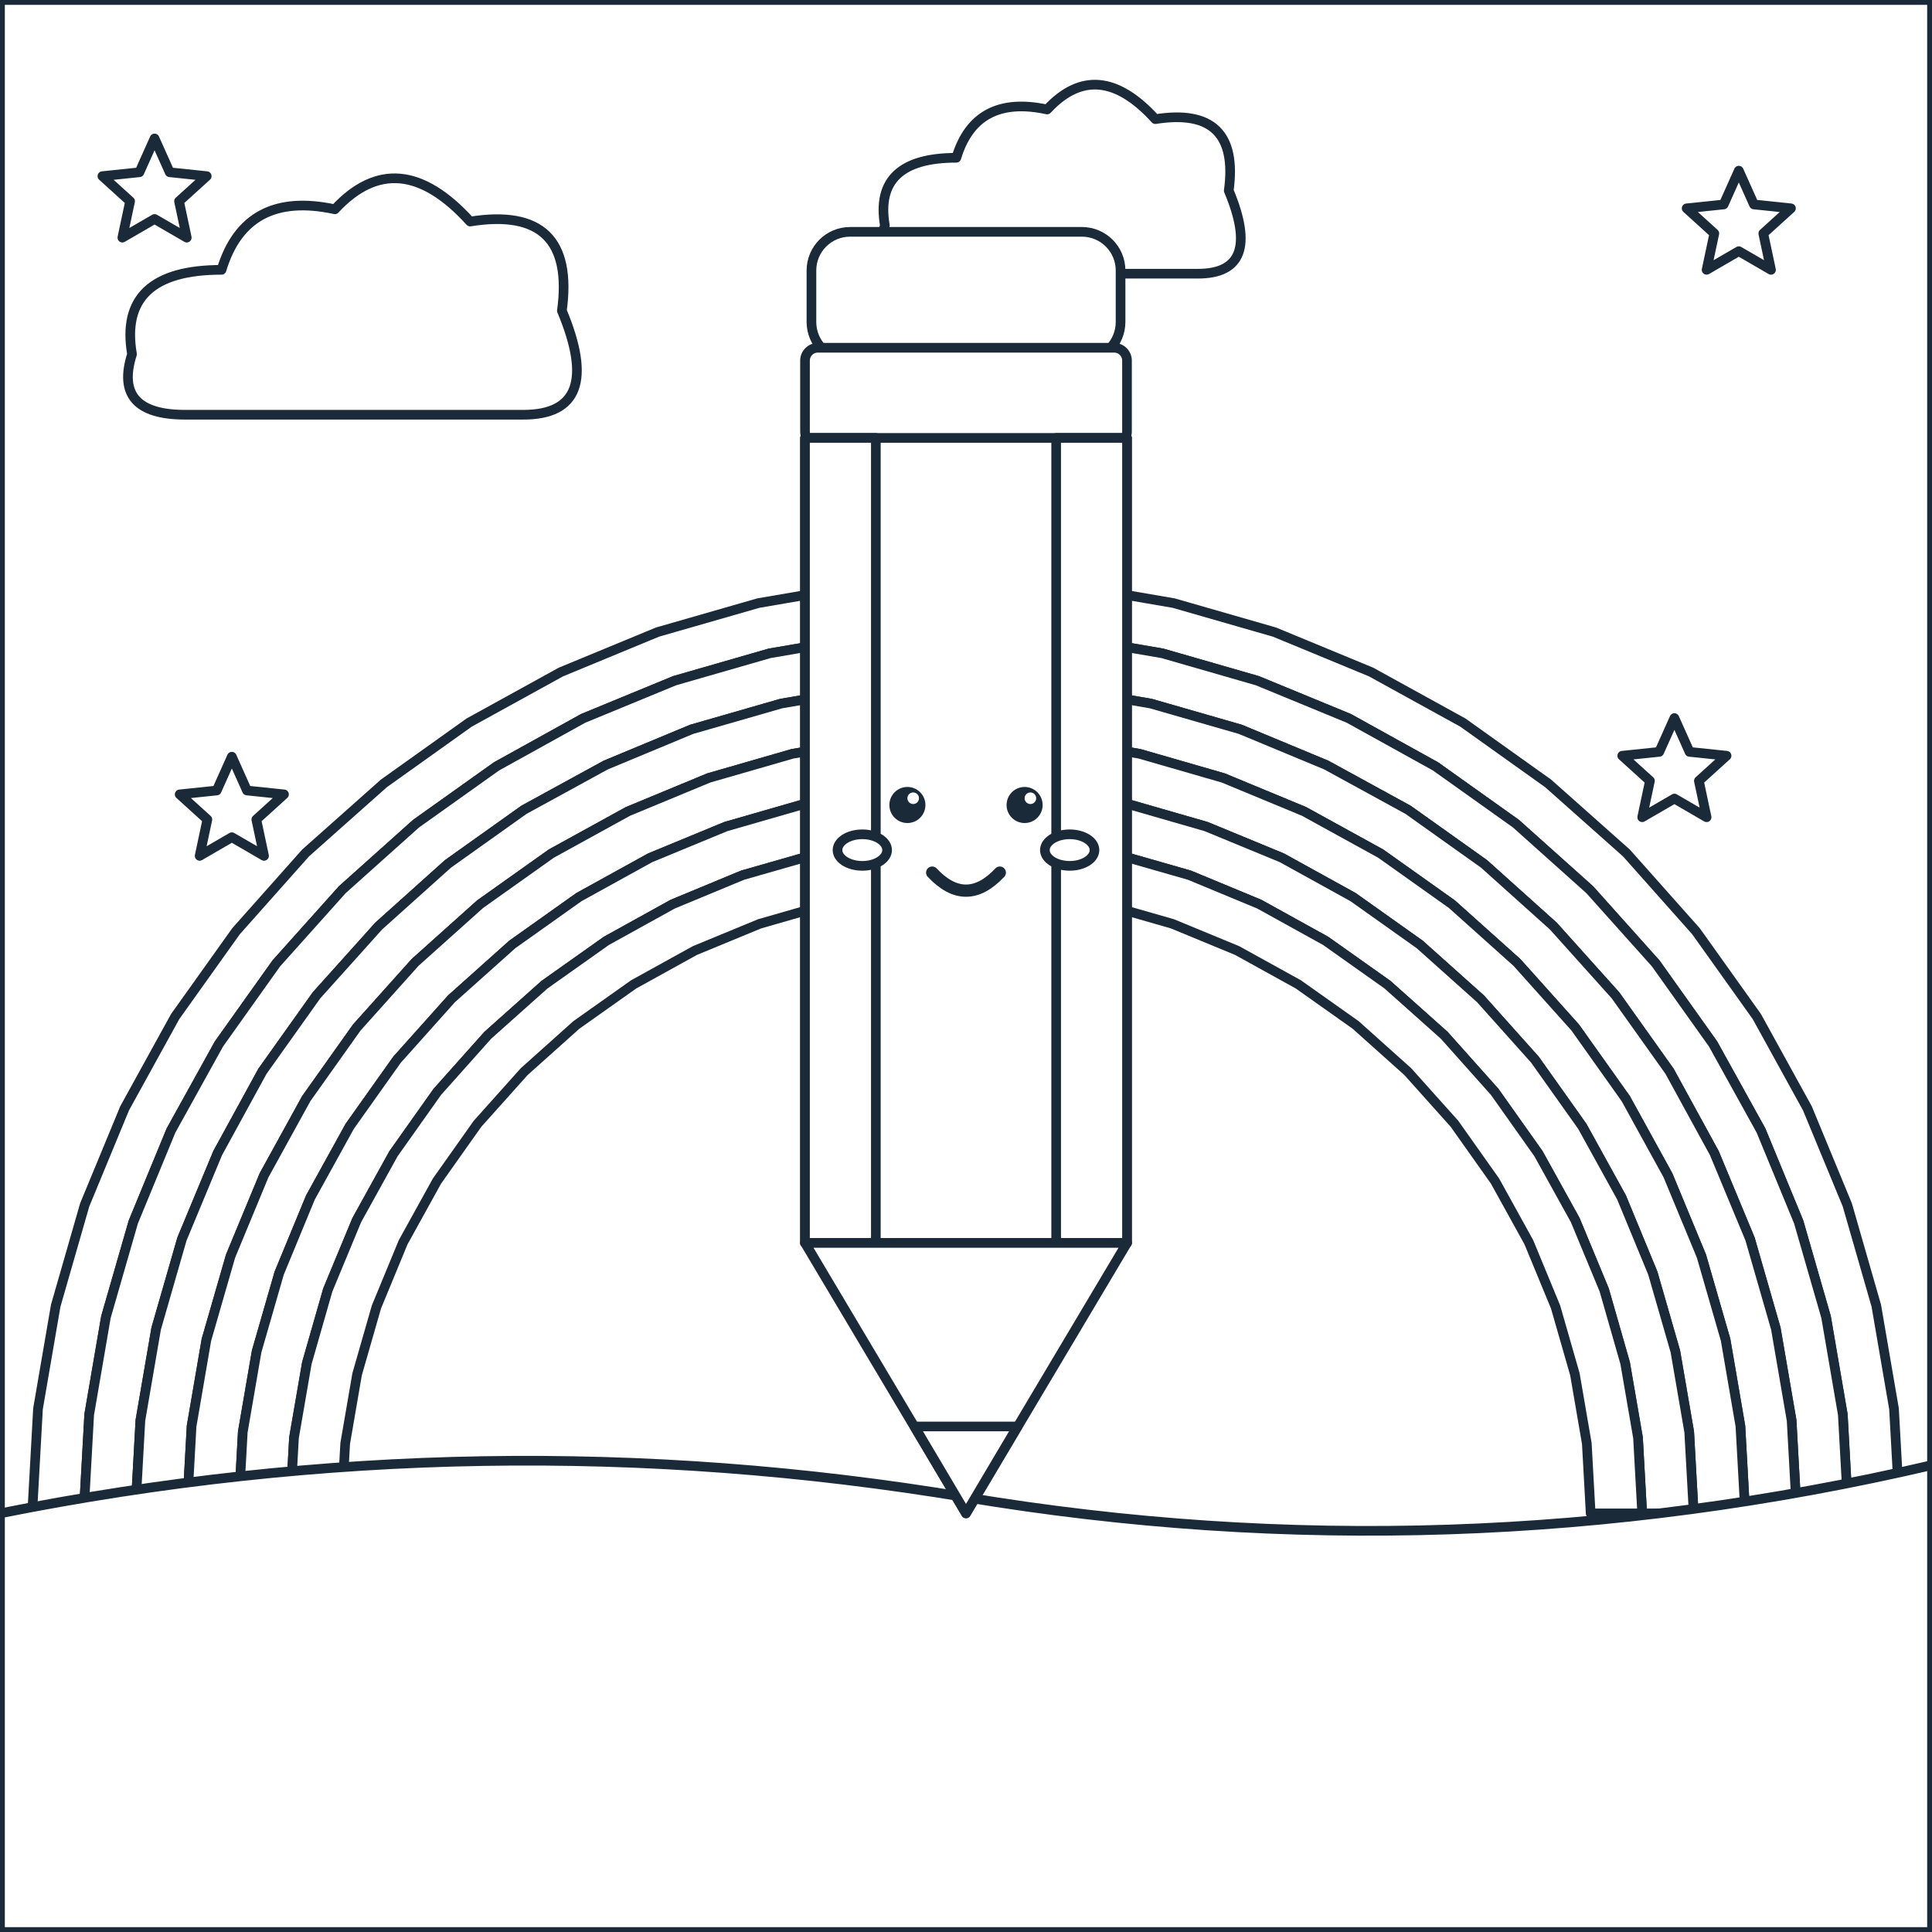
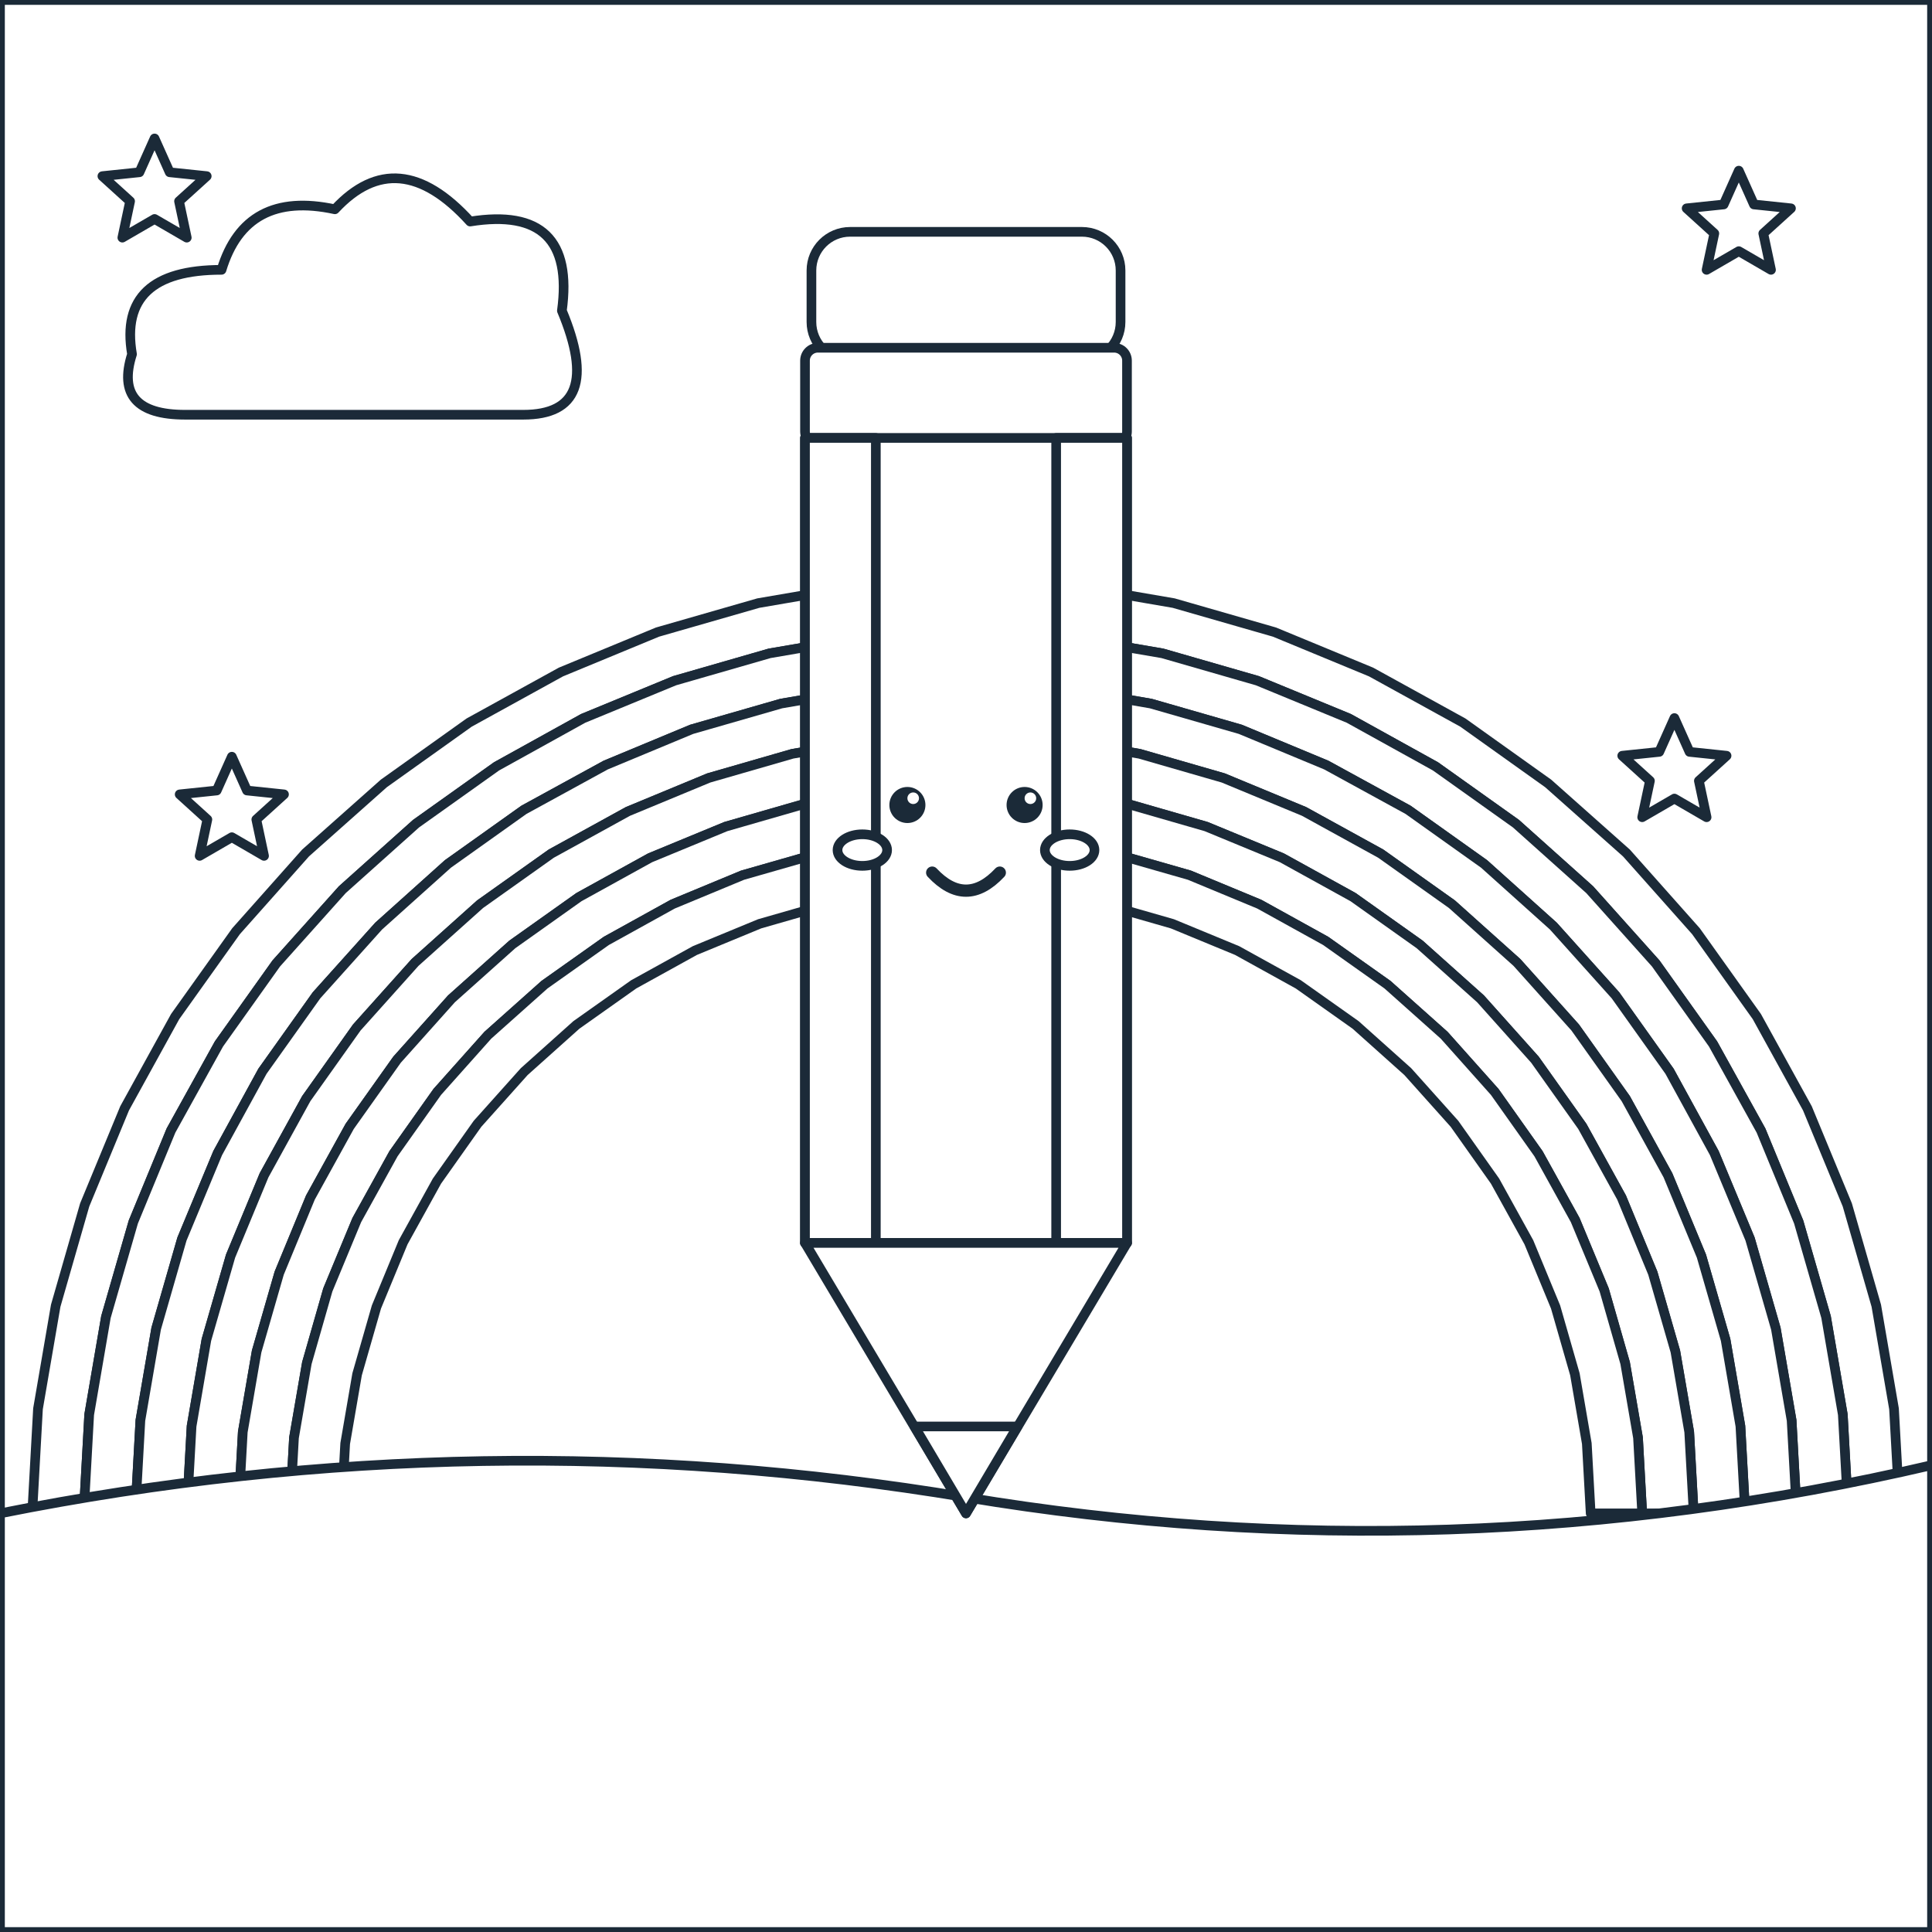
<svg xmlns="http://www.w3.org/2000/svg" viewBox="0 0 600 600" data-picture="but-chi-mau--the-a-duoi-cau-vong">
  <g class="scene-back">
    <rect x="0" y="0" width="600" height="600" rx="0" id="r-nen-troi" data-region="nen-troi" class="region" fill="#FFFFFF" stroke="#1B2A38" stroke-width="3" stroke-linejoin="round" />
    <polygon points="10,470 11.8,437.5 17.3,405.5 26.3,374.2 38.7,344.2 54.4,315.7 73.3,289.2 94.9,264.9 119.2,243.3 145.7,224.4 174.2,208.7 204.2,196.3 235.5,187.3 267.5,181.8 300,180 332.5,181.8 364.5,187.3 395.8,196.3 425.8,208.7 454.3,224.4 480.8,243.3 505.1,264.9 526.7,289.2 545.6,315.7 561.3,344.2 573.7,374.2 582.7,405.5 588.2,437.5 590,470 574,470 572.3,439.3 567.1,409 558.6,379.5 546.9,351.1 532,324.2 514.2,299.2 493.7,276.3 470.8,255.8 445.8,238 418.9,223.1 390.5,211.4 361,202.9 330.7,197.7 300,196 269.3,197.7 239,202.9 209.5,211.4 181.1,223.1 154.2,238 129.2,255.8 106.3,276.3 85.8,299.2 68,324.2 53.1,351.1 41.4,379.5 32.9,409 27.7,439.3 26,470" id="r-cau-vong-1" data-region="cau-vong-1" class="region" fill="#FFFFFF" stroke="#1B2A38" stroke-width="3" stroke-linejoin="round" />
    <polygon points="26,470 27.7,439.3 32.9,409 41.4,379.5 53.1,351.1 68,324.2 85.8,299.2 106.3,276.3 129.2,255.8 154.2,238 181.1,223.1 209.5,211.4 239,202.9 269.3,197.7 300,196 330.7,197.7 361,202.9 390.5,211.4 418.9,223.1 445.8,238 470.8,255.8 493.7,276.3 514.2,299.2 532,324.2 546.9,351.1 558.6,379.5 567.1,409 572.3,439.3 574,470 558,470 556.4,441.1 551.5,412.6 543.5,384.8 532.4,358.1 518.5,332.7 501.7,309.1 482.4,287.6 460.9,268.3 437.3,251.5 411.9,237.6 385.2,226.5 357.4,218.5 328.9,213.6 300,212 271.1,213.6 242.6,218.5 214.8,226.5 188.1,237.6 162.7,251.5 139.1,268.3 117.6,287.6 98.3,309.1 81.5,332.7 67.6,358.1 56.5,384.8 48.5,412.6 43.6,441.1 42,470" id="r-cau-vong-2" data-region="cau-vong-2" class="region" fill="#FFFFFF" stroke="#1B2A38" stroke-width="3" stroke-linejoin="round" />
    <polygon points="42,470 43.6,441.1 48.5,412.6 56.5,384.8 67.6,358.1 81.5,332.7 98.3,309.1 117.6,287.6 139.1,268.3 162.7,251.5 188.1,237.6 214.8,226.5 242.6,218.5 271.1,213.6 300,212 328.9,213.6 357.4,218.5 385.2,226.5 411.9,237.6 437.3,251.5 460.9,268.3 482.4,287.6 501.7,309.1 518.5,332.7 532.4,358.1 543.5,384.8 551.5,412.6 556.4,441.1 558,470 542,470 540.5,442.9 535.9,416.1 528.4,390.1 518,365 504.9,341.2 489.2,319.1 471.1,298.9 450.9,280.8 428.8,265.1 405,252 379.9,241.6 353.9,234.1 327.1,229.5 300,228 272.9,229.5 246.1,234.1 220.1,241.6 195,252 171.2,265.1 149.1,280.8 128.9,298.9 110.8,319.1 95.1,341.2 82,365 71.6,390.1 64.1,416.1 59.5,442.9 58,470" id="r-cau-vong-3" data-region="cau-vong-3" class="region" fill="#FFFFFF" stroke="#1B2A38" stroke-width="3" stroke-linejoin="round" />
    <polygon points="58,470 59.5,442.9 64.1,416.1 71.6,390.1 82,365 95.1,341.2 110.8,319.1 128.9,298.9 149.1,280.8 171.2,265.1 195,252 220.1,241.6 246.1,234.1 272.9,229.5 300,228 327.1,229.5 353.9,234.1 379.9,241.6 405,252 428.8,265.1 450.9,280.8 471.1,298.9 489.2,319.1 504.9,341.2 518,365 528.4,390.1 535.9,416.1 540.5,442.9 542,470 526,470 524.6,444.7 520.3,419.7 513.3,395.4 503.6,371.9 491.4,349.8 476.7,329.1 459.8,310.2 440.9,293.3 420.2,278.6 398.1,266.4 374.6,256.7 350.3,249.7 325.3,245.4 300,244 274.7,245.4 249.7,249.7 225.4,256.7 201.9,266.4 179.8,278.6 159.1,293.3 140.2,310.2 123.3,329.1 108.6,349.8 96.4,371.9 86.7,395.4 79.7,419.7 75.4,444.7 74,470" id="r-cau-vong-4" data-region="cau-vong-4" class="region" fill="#FFFFFF" stroke="#1B2A38" stroke-width="3" stroke-linejoin="round" />
    <polygon points="74,470 75.4,444.7 79.7,419.7 86.7,395.4 96.4,371.9 108.6,349.8 123.3,329.1 140.2,310.2 159.1,293.3 179.8,278.6 201.9,266.4 225.4,256.7 249.7,249.7 274.7,245.4 300,244 325.3,245.4 350.3,249.7 374.6,256.7 398.1,266.4 420.2,278.6 440.9,293.3 459.8,310.2 476.7,329.1 491.4,349.8 503.6,371.9 513.3,395.4 520.3,419.7 524.6,444.7 526,470 510,470 508.7,446.5 504.7,423.3 498.2,400.6 489.2,378.9 477.8,358.3 464.2,339.1 448.5,321.5 430.9,305.8 411.7,292.2 391.1,280.8 369.4,271.8 346.7,265.3 323.5,261.3 300,260 276.5,261.3 253.3,265.3 230.6,271.8 208.9,280.8 188.3,292.2 169.1,305.8 151.5,321.5 135.8,339.1 122.2,358.3 110.8,378.9 101.8,400.6 95.3,423.3 91.3,446.5 90,470" id="r-cau-vong-5" data-region="cau-vong-5" class="region" fill="#FFFFFF" stroke="#1B2A38" stroke-width="3" stroke-linejoin="round" />
    <polygon points="90,470 91.3,446.5 95.3,423.3 101.8,400.6 110.8,378.9 122.2,358.3 135.8,339.1 151.5,321.5 169.1,305.8 188.3,292.2 208.9,280.8 230.6,271.8 253.3,265.3 276.5,261.3 300,260 323.5,261.3 346.7,265.3 369.4,271.8 391.1,280.8 411.7,292.2 430.9,305.8 448.5,321.5 464.2,339.1 477.8,358.3 489.2,378.9 498.2,400.6 504.7,423.3 508.7,446.5 510,470 494,470 492.8,448.3 489.1,426.8 483.1,405.9 474.8,385.8 464.3,366.8 451.7,349 437.2,332.8 421,318.3 403.2,305.7 384.2,295.2 364.1,286.9 343.2,280.9 321.7,277.2 300,276 278.3,277.2 256.8,280.9 235.9,286.9 215.8,295.2 196.8,305.7 179,318.3 162.8,332.8 148.3,349 135.7,366.8 125.2,385.8 116.9,405.9 110.9,426.8 107.2,448.3 106,470" id="r-cau-vong-6" data-region="cau-vong-6" class="region" fill="#FFFFFF" stroke="#1B2A38" stroke-width="3" stroke-linejoin="round" />
    <polygon points="48,43 52.7,53.5 64.2,54.7 55.6,62.5 58,73.8 48,68 38,73.8 40.4,62.5 31.8,54.7 43.3,53.5" id="r-sao-lap-lanh-1" data-region="sao-lap-lanh-1" class="region" fill="#FFFFFF" stroke="#1B2A38" stroke-width="3" stroke-linejoin="round" />
    <polygon points="540,53 544.7,63.5 556.2,64.7 547.6,72.5 550,83.8 540,78 530,83.8 532.4,72.5 523.8,64.7 535.3,63.5" id="r-sao-lap-lanh-2" data-region="sao-lap-lanh-2" class="region" fill="#FFFFFF" stroke="#1B2A38" stroke-width="3" stroke-linejoin="round" />
    <polygon points="520,223 524.7,233.5 536.2,234.7 527.6,242.5 530,253.8 520,248 510,253.8 512.4,242.5 503.8,234.7 515.3,233.5" id="r-sao-lap-lanh-3" data-region="sao-lap-lanh-3" class="region" fill="#FFFFFF" stroke="#1B2A38" stroke-width="3" stroke-linejoin="round" />
    <polygon points="72,235 76.7,245.5 88.2,246.7 79.6,254.5 82,265.8 72,260 62,265.8 64.4,254.5 55.8,246.7 67.3,245.5" id="r-sao-lap-lanh-4" data-region="sao-lap-lanh-4" class="region" fill="#FFFFFF" stroke="#1B2A38" stroke-width="3" stroke-linejoin="round" />
    <path d="M 57.5 128.8 Q 35 128.8 41 110 Q 36.5 83.8 68.8 83.8 Q 76.3 59 104 65 Q 123.5 44 146 68.8 Q 179 63.5 174.5 96.5 Q 188 128.8 162.5 128.8 Z" id="r-may-1" data-region="may-1" class="region" fill="#FFFFFF" stroke="#1B2A38" stroke-width="3" stroke-linejoin="round" />
-     <path d="M 288 85 Q 270 85 274.8 70 Q 271.2 49 297 49 Q 303 29.2 325.2 34 Q 340.8 17.2 358.8 37 Q 385.2 32.8 381.6 59.2 Q 392.4 85 372 85 Z" id="r-may-2" data-region="may-2" class="region" fill="#FFFFFF" stroke="#1B2A38" stroke-width="3" stroke-linejoin="round" />
    <path d="M 0 470 Q 150 440 300 465 Q 450 490 600 455 L 600 600 L 0 600 Z" id="r-nen-dat" data-region="nen-dat" class="region" fill="#FFFFFF" stroke="#1B2A38" stroke-width="3" stroke-linejoin="round" />
  </g>
  <g id="subject" class="subject anim-bounce">
    <rect x="252" y="72" width="96" height="40" rx="12" id="r-tay-bui" data-region="tay-bui" class="region" fill="#FFFFFF" stroke="#1B2A38" stroke-width="3" stroke-linejoin="round" />
    <rect x="250" y="108" width="100" height="30" rx="4" id="r-dai-bac" data-region="dai-bac" class="region" fill="#FFFFFF" stroke="#1B2A38" stroke-width="3" stroke-linejoin="round" />
    <rect x="250" y="136" width="100" height="250" rx="0" id="r-than-but-chi" data-region="than-but-chi" class="region" fill="#FFFFFF" stroke="#1B2A38" stroke-width="3" stroke-linejoin="round" />
    <rect x="250" y="136" width="22" height="250" rx="0" id="r-canh-but-trai" data-region="canh-but-trai" class="region" fill="#FFFFFF" stroke="#1B2A38" stroke-width="3" stroke-linejoin="round" />
    <rect x="328" y="136" width="22" height="250" rx="0" id="r-canh-but-phai" data-region="canh-but-phai" class="region" fill="#FFFFFF" stroke="#1B2A38" stroke-width="3" stroke-linejoin="round" />
    <polygon points="250,386 350,386 300,470" id="r-go-but-chi" data-region="go-but-chi" class="region" fill="#FFFFFF" stroke="#1B2A38" stroke-width="3" stroke-linejoin="round" />
    <polygon points="284,443 316,443 300,470" id="r-ruot-but-chi" data-region="ruot-but-chi" class="region" fill="#FFFFFF" stroke="#1B2A38" stroke-width="3" stroke-linejoin="round" />
    <g class="deco" pointer-events="none">
      <circle cx="281.8" cy="250" r="5.6" fill="#1B2A38" />
    </g>
    <g class="deco" pointer-events="none">
      <circle cx="318.2" cy="250" r="5.6" fill="#1B2A38" />
    </g>
    <g class="deco" pointer-events="none">
      <circle cx="283.6" cy="247.9" r="1.8" fill="#FFFFFF" />
    </g>
    <g class="deco" pointer-events="none">
      <circle cx="320" cy="247.9" r="1.8" fill="#FFFFFF" />
    </g>
    <ellipse cx="267.8" cy="264" rx="7.7" ry="4.9" id="r-ma-trai" data-region="ma-trai" class="region" fill="#FFFFFF" stroke="#1B2A38" stroke-width="3" stroke-linejoin="round" />
    <ellipse cx="332.2" cy="264" rx="7.7" ry="4.9" id="r-ma-phai" data-region="ma-phai" class="region" fill="#FFFFFF" stroke="#1B2A38" stroke-width="3" stroke-linejoin="round" />
    <g class="deco" pointer-events="none">
      <path d="M 289.5 271 Q 300 282.2 310.5 271" fill="none" stroke="#1B2A38" stroke-width="3.8" stroke-linecap="round" stroke-linejoin="round" />
    </g>
  </g>
  <g class="scene-front">

</g>
</svg>
